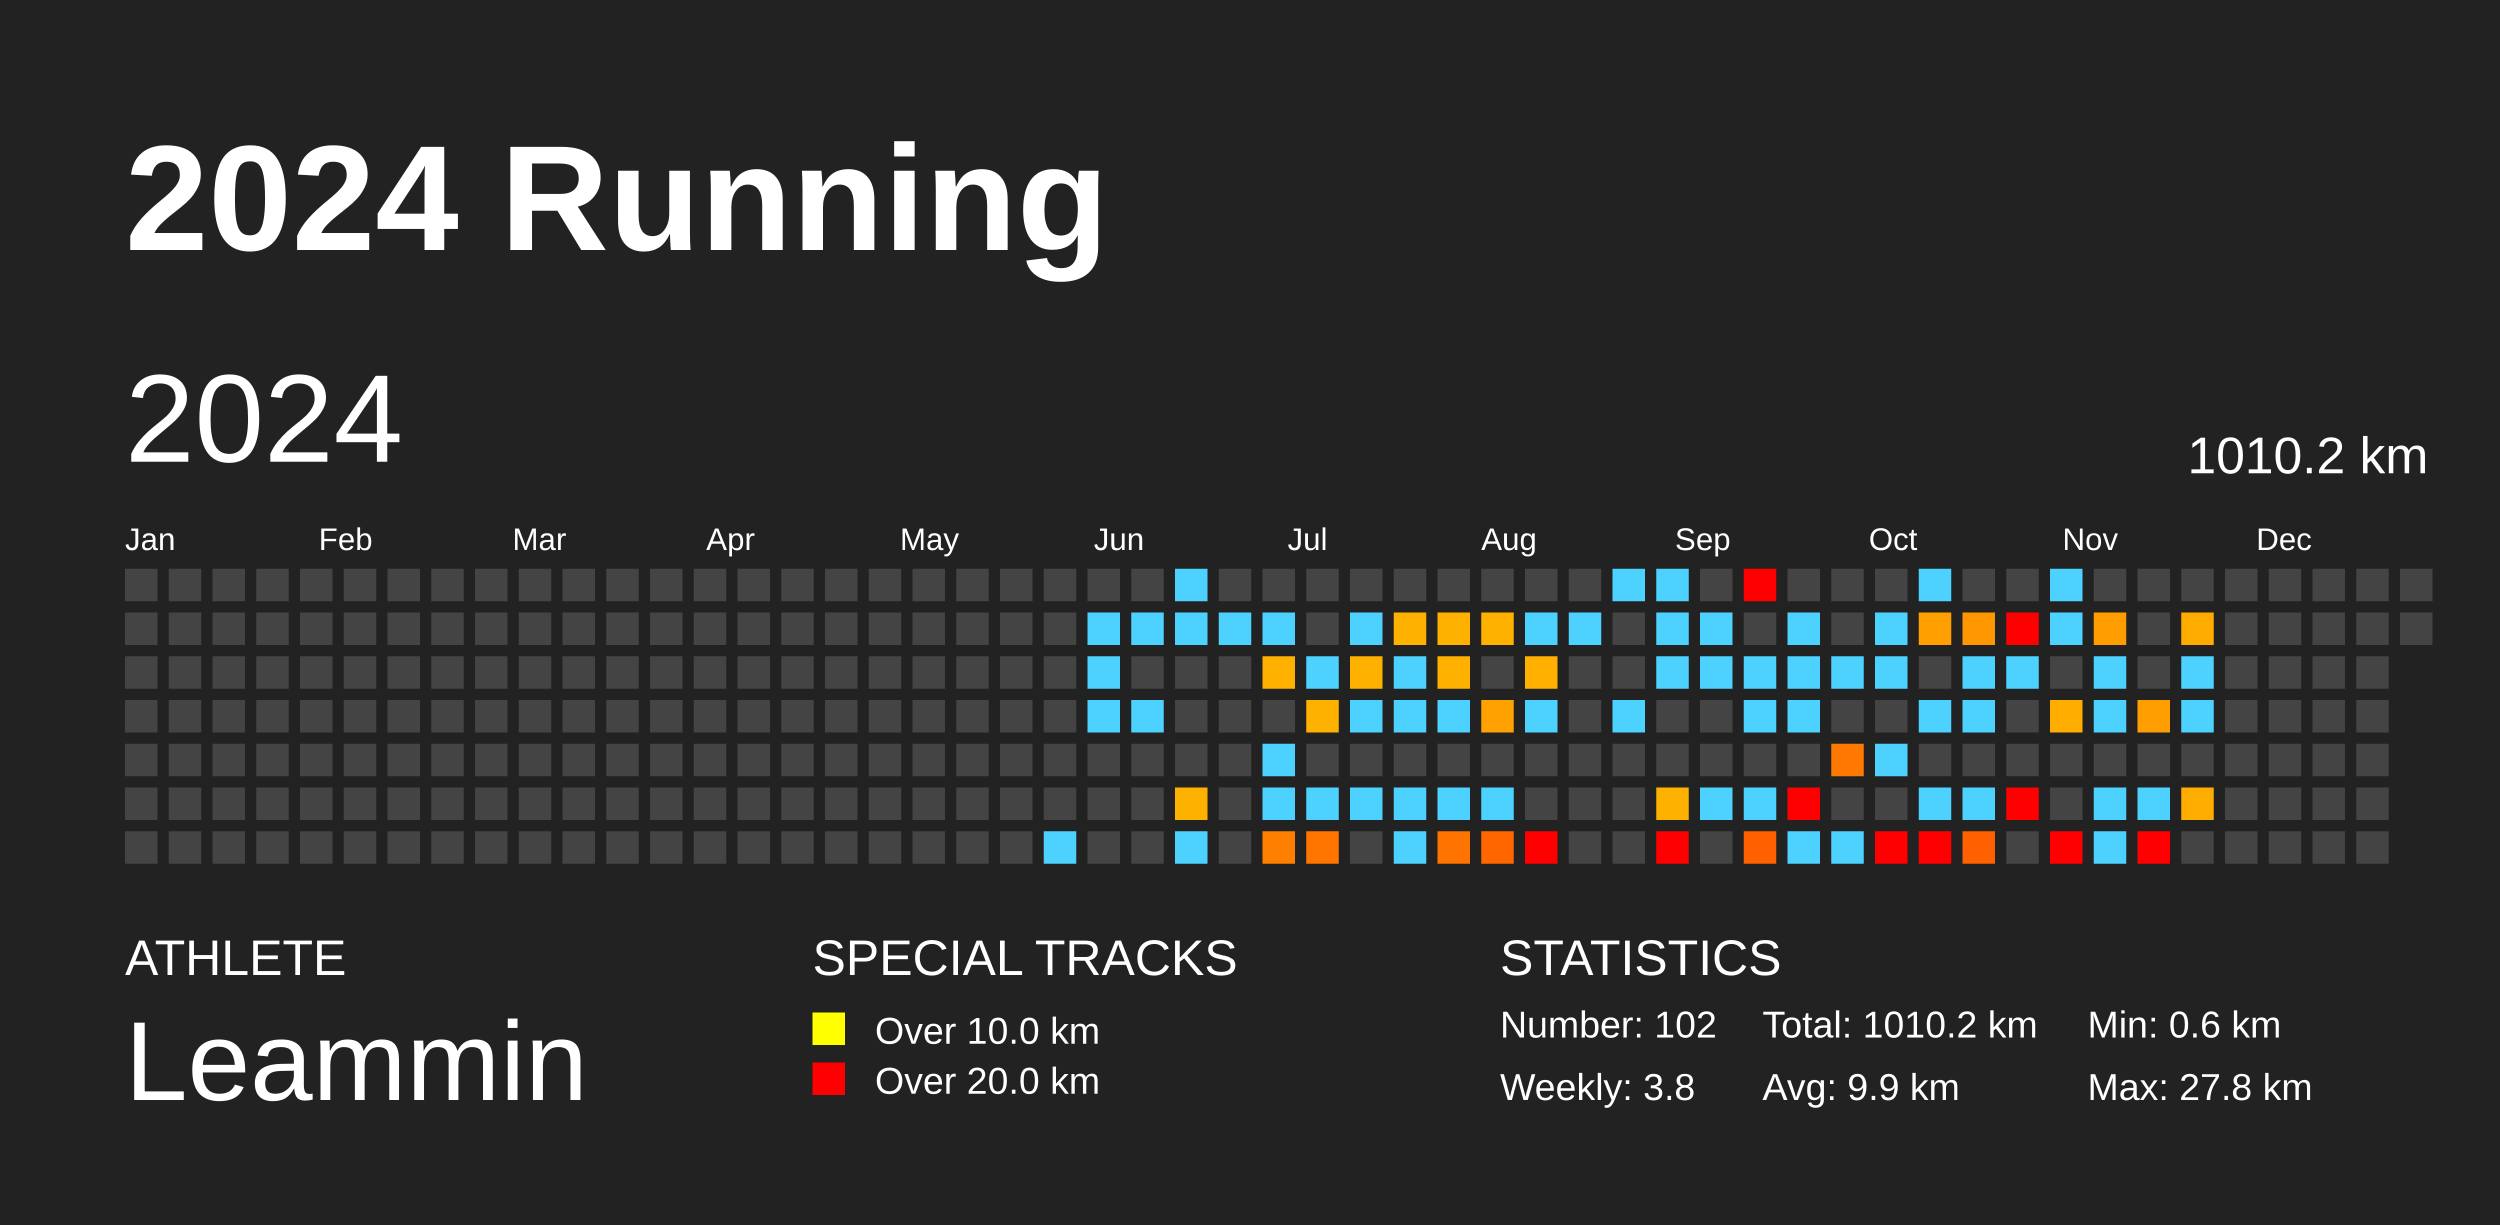
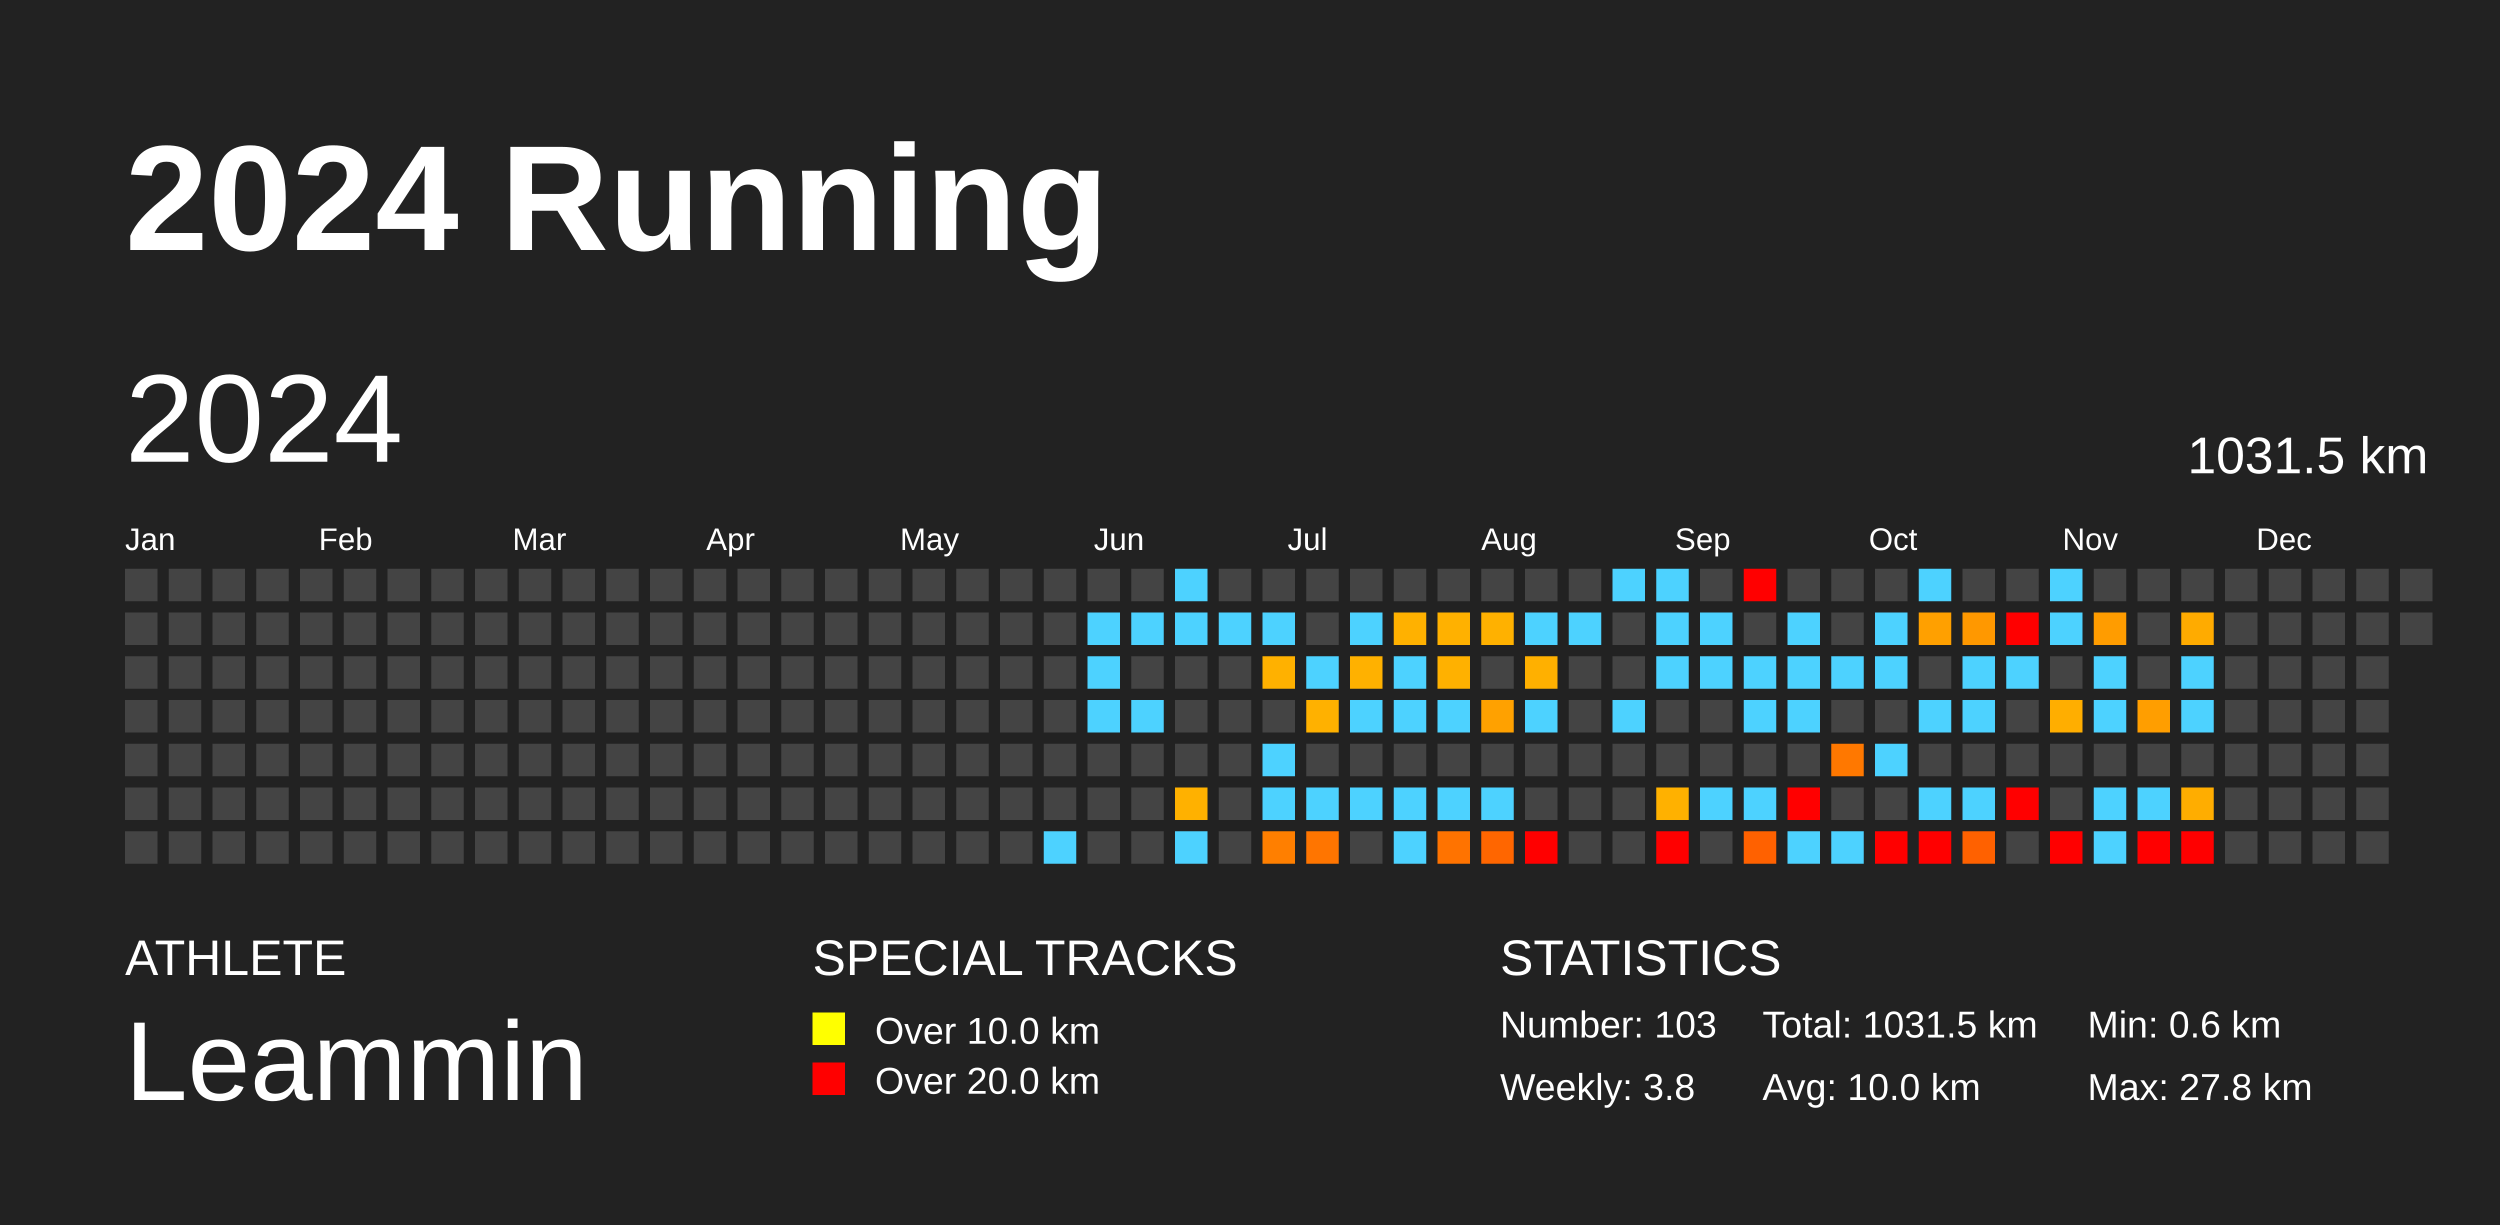
<svg xmlns="http://www.w3.org/2000/svg" baseProfile="full" height="98mm" version="1.1" viewBox="0,0,200,98" width="200mm">
  <defs />
  <rect fill="#222222" height="98" width="200" x="0" y="0" />
  <text fill="#FFFFFF" style="font-size:12px; font-family:Arial; font-weight:bold;" x="10" y="20">2024 Running</text>
  <text fill="#FFFFFF" style="font-size:4px; font-family:Arial" x="10" y="78">ATHLETE</text>
  <text fill="#FFFFFF" style="font-size:9px; font-family:Arial" x="10" y="88">Leammin</text>
  <text fill="#FFFFFF" style="font-size:4px; font-family:Arial" x="65" y="78">SPECIAL TRACKS</text>
  <rect fill="yellow" height="2.6" width="2.6" x="65" y="81" />
  <text fill="#FFFFFF" style="font-size:3px; font-family:Arial" x="70" y="83.5">Over 10.0 km</text>
  <rect fill="red" height="2.6" width="2.6" x="65" y="85" />
  <text fill="#FFFFFF" style="font-size:3px; font-family:Arial" x="70" y="87.5">Over 20.0 km</text>
  <text fill="#FFFFFF" style="font-size:4px; font-family:Arial" x="120" y="78">STATISTICS</text>
-   <text fill="#FFFFFF" style="font-size:3px; font-family:Arial" x="120" y="83">Number: 102</text>
+   <text fill="#FFFFFF" style="font-size:3px; font-family:Arial" x="120" y="83">Number: 103</text>
  <text fill="#FFFFFF" style="font-size:3px; font-family:Arial" x="120" y="88">Weekly: 3.8</text>
-   <text fill="#FFFFFF" style="font-size:3px; font-family:Arial" x="141" y="83">Total: 1010.2 km</text>
-   <text fill="#FFFFFF" style="font-size:3px; font-family:Arial" x="141" y="88">Avg: 9.9 km</text>
+   <text fill="#FFFFFF" style="font-size:3px; font-family:Arial" x="141" y="83">Total: 1031.5 km</text>
+   <text fill="#FFFFFF" style="font-size:3px; font-family:Arial" x="141" y="88">Avg: 10.0 km</text>
  <text fill="#FFFFFF" style="font-size:3px; font-family:Arial" x="167" y="83">Min: 0.6 km</text>
  <text fill="#FFFFFF" style="font-size:3px; font-family:Arial" x="167" y="88">Max: 27.8 km</text>
  <text dominant-baseline="hanging" fill="#FFFFFF" style="font-size:10.0px; font-family:Arial;" x="10" y="30">2024</text>
-   <text dominant-baseline="hanging" fill="#FFFFFF" style="font-size:4.125px; font-family:Arial;" x="175" y="35">1010.2 km</text>
+   <text dominant-baseline="hanging" fill="#FFFFFF" style="font-size:4.125px; font-family:Arial;" x="175" y="35">1031.5 km</text>
  <text fill="#FFFFFF" style="font-size:2.5px; font-family:Arial" x="10.0" y="44">Jan</text>
  <text fill="#FFFFFF" style="font-size:2.5px; font-family:Arial" x="25.5" y="44">Feb</text>
  <text fill="#FFFFFF" style="font-size:2.5px; font-family:Arial" x="41.0" y="44">Mar</text>
  <text fill="#FFFFFF" style="font-size:2.5px; font-family:Arial" x="56.5" y="44">Apr</text>
  <text fill="#FFFFFF" style="font-size:2.5px; font-family:Arial" x="72.0" y="44">May</text>
  <text fill="#FFFFFF" style="font-size:2.5px; font-family:Arial" x="87.5" y="44">Jun</text>
  <text fill="#FFFFFF" style="font-size:2.5px; font-family:Arial" x="103.0" y="44">Jul</text>
  <text fill="#FFFFFF" style="font-size:2.5px; font-family:Arial" x="118.5" y="44">Aug</text>
  <text fill="#FFFFFF" style="font-size:2.5px; font-family:Arial" x="134.0" y="44">Sep</text>
  <text fill="#FFFFFF" style="font-size:2.5px; font-family:Arial" x="149.5" y="44">Oct</text>
  <text fill="#FFFFFF" style="font-size:2.5px; font-family:Arial" x="165.0" y="44">Nov</text>
  <text fill="#FFFFFF" style="font-size:2.5px; font-family:Arial" x="180.5" y="44">Dec</text>
  <rect fill="#444444" height="2.6" width="2.6" x="10.0" y="45.5" />
  <rect fill="#444444" height="2.6" width="2.6" x="10.0" y="49.0" />
  <rect fill="#444444" height="2.6" width="2.6" x="10.0" y="52.5" />
  <rect fill="#444444" height="2.6" width="2.6" x="10.0" y="56.0" />
  <rect fill="#444444" height="2.6" width="2.6" x="10.0" y="59.5" />
  <rect fill="#444444" height="2.6" width="2.6" x="10.0" y="63.0" />
  <rect fill="#444444" height="2.6" width="2.6" x="10.0" y="66.5" />
  <rect fill="#444444" height="2.6" width="2.6" x="13.5" y="45.5" />
  <rect fill="#444444" height="2.6" width="2.6" x="13.5" y="49.0" />
  <rect fill="#444444" height="2.6" width="2.6" x="13.5" y="52.5" />
  <rect fill="#444444" height="2.6" width="2.6" x="13.5" y="56.0" />
  <rect fill="#444444" height="2.6" width="2.6" x="13.5" y="59.5" />
  <rect fill="#444444" height="2.6" width="2.6" x="13.5" y="63.0" />
  <rect fill="#444444" height="2.6" width="2.6" x="13.5" y="66.5" />
  <rect fill="#444444" height="2.6" width="2.6" x="17.0" y="45.5" />
  <rect fill="#444444" height="2.6" width="2.6" x="17.0" y="49.0" />
  <rect fill="#444444" height="2.6" width="2.6" x="17.0" y="52.5" />
  <rect fill="#444444" height="2.6" width="2.6" x="17.0" y="56.0" />
  <rect fill="#444444" height="2.6" width="2.6" x="17.0" y="59.5" />
  <rect fill="#444444" height="2.6" width="2.6" x="17.0" y="63.0" />
  <rect fill="#444444" height="2.6" width="2.6" x="17.0" y="66.5" />
  <rect fill="#444444" height="2.6" width="2.6" x="20.5" y="45.5" />
  <rect fill="#444444" height="2.6" width="2.6" x="20.5" y="49.0" />
  <rect fill="#444444" height="2.6" width="2.6" x="20.5" y="52.5" />
  <rect fill="#444444" height="2.6" width="2.6" x="20.5" y="56.0" />
  <rect fill="#444444" height="2.6" width="2.6" x="20.5" y="59.5" />
  <rect fill="#444444" height="2.6" width="2.6" x="20.5" y="63.0" />
  <rect fill="#444444" height="2.6" width="2.6" x="20.5" y="66.5" />
  <rect fill="#444444" height="2.6" width="2.6" x="24.0" y="45.5" />
  <rect fill="#444444" height="2.6" width="2.6" x="24.0" y="49.0" />
  <rect fill="#444444" height="2.6" width="2.6" x="24.0" y="52.5" />
  <rect fill="#444444" height="2.6" width="2.6" x="24.0" y="56.0" />
  <rect fill="#444444" height="2.6" width="2.6" x="24.0" y="59.5" />
  <rect fill="#444444" height="2.6" width="2.6" x="24.0" y="63.0" />
  <rect fill="#444444" height="2.6" width="2.6" x="24.0" y="66.5" />
  <rect fill="#444444" height="2.6" width="2.6" x="27.5" y="45.5" />
  <rect fill="#444444" height="2.6" width="2.6" x="27.5" y="49.0" />
  <rect fill="#444444" height="2.6" width="2.6" x="27.5" y="52.5" />
  <rect fill="#444444" height="2.6" width="2.6" x="27.5" y="56.0" />
  <rect fill="#444444" height="2.6" width="2.6" x="27.5" y="59.5" />
  <rect fill="#444444" height="2.6" width="2.6" x="27.5" y="63.0" />
  <rect fill="#444444" height="2.6" width="2.6" x="27.5" y="66.5" />
  <rect fill="#444444" height="2.6" width="2.6" x="31.0" y="45.5" />
  <rect fill="#444444" height="2.6" width="2.6" x="31.0" y="49.0" />
  <rect fill="#444444" height="2.6" width="2.6" x="31.0" y="52.5" />
  <rect fill="#444444" height="2.6" width="2.6" x="31.0" y="56.0" />
  <rect fill="#444444" height="2.6" width="2.6" x="31.0" y="59.5" />
  <rect fill="#444444" height="2.6" width="2.6" x="31.0" y="63.0" />
  <rect fill="#444444" height="2.6" width="2.6" x="31.0" y="66.5" />
  <rect fill="#444444" height="2.6" width="2.6" x="34.5" y="45.5" />
  <rect fill="#444444" height="2.6" width="2.6" x="34.5" y="49.0" />
  <rect fill="#444444" height="2.6" width="2.6" x="34.5" y="52.5" />
  <rect fill="#444444" height="2.6" width="2.6" x="34.5" y="56.0" />
  <rect fill="#444444" height="2.6" width="2.6" x="34.5" y="59.5" />
  <rect fill="#444444" height="2.6" width="2.6" x="34.5" y="63.0" />
  <rect fill="#444444" height="2.6" width="2.6" x="34.5" y="66.5" />
  <rect fill="#444444" height="2.6" width="2.6" x="38.0" y="45.5" />
  <rect fill="#444444" height="2.6" width="2.6" x="38.0" y="49.0" />
  <rect fill="#444444" height="2.6" width="2.6" x="38.0" y="52.5" />
  <rect fill="#444444" height="2.6" width="2.6" x="38.0" y="56.0" />
  <rect fill="#444444" height="2.6" width="2.6" x="38.0" y="59.5" />
  <rect fill="#444444" height="2.6" width="2.6" x="38.0" y="63.0" />
  <rect fill="#444444" height="2.6" width="2.6" x="38.0" y="66.5" />
  <rect fill="#444444" height="2.6" width="2.6" x="41.5" y="45.5" />
  <rect fill="#444444" height="2.6" width="2.6" x="41.5" y="49.0" />
  <rect fill="#444444" height="2.6" width="2.6" x="41.5" y="52.5" />
  <rect fill="#444444" height="2.6" width="2.6" x="41.5" y="56.0" />
  <rect fill="#444444" height="2.6" width="2.6" x="41.5" y="59.5" />
  <rect fill="#444444" height="2.6" width="2.6" x="41.5" y="63.0" />
  <rect fill="#444444" height="2.6" width="2.6" x="41.5" y="66.5" />
  <rect fill="#444444" height="2.6" width="2.6" x="45.0" y="45.5" />
  <rect fill="#444444" height="2.6" width="2.6" x="45.0" y="49.0" />
  <rect fill="#444444" height="2.6" width="2.6" x="45.0" y="52.5" />
  <rect fill="#444444" height="2.6" width="2.6" x="45.0" y="56.0" />
  <rect fill="#444444" height="2.6" width="2.6" x="45.0" y="59.5" />
  <rect fill="#444444" height="2.6" width="2.6" x="45.0" y="63.0" />
  <rect fill="#444444" height="2.6" width="2.6" x="45.0" y="66.5" />
  <rect fill="#444444" height="2.6" width="2.6" x="48.5" y="45.5" />
  <rect fill="#444444" height="2.6" width="2.6" x="48.5" y="49.0" />
  <rect fill="#444444" height="2.6" width="2.6" x="48.5" y="52.5" />
  <rect fill="#444444" height="2.6" width="2.6" x="48.5" y="56.0" />
  <rect fill="#444444" height="2.6" width="2.6" x="48.5" y="59.5" />
  <rect fill="#444444" height="2.6" width="2.6" x="48.5" y="63.0" />
  <rect fill="#444444" height="2.6" width="2.6" x="48.5" y="66.5" />
  <rect fill="#444444" height="2.6" width="2.6" x="52.0" y="45.5" />
  <rect fill="#444444" height="2.6" width="2.6" x="52.0" y="49.0" />
  <rect fill="#444444" height="2.6" width="2.6" x="52.0" y="52.5" />
  <rect fill="#444444" height="2.6" width="2.6" x="52.0" y="56.0" />
  <rect fill="#444444" height="2.6" width="2.6" x="52.0" y="59.5" />
  <rect fill="#444444" height="2.6" width="2.6" x="52.0" y="63.0" />
  <rect fill="#444444" height="2.6" width="2.6" x="52.0" y="66.5" />
  <rect fill="#444444" height="2.6" width="2.6" x="55.5" y="45.5" />
  <rect fill="#444444" height="2.6" width="2.6" x="55.5" y="49.0" />
  <rect fill="#444444" height="2.6" width="2.6" x="55.5" y="52.5" />
  <rect fill="#444444" height="2.6" width="2.6" x="55.5" y="56.0" />
  <rect fill="#444444" height="2.6" width="2.6" x="55.5" y="59.5" />
  <rect fill="#444444" height="2.6" width="2.6" x="55.5" y="63.0" />
  <rect fill="#444444" height="2.6" width="2.6" x="55.5" y="66.5" />
  <rect fill="#444444" height="2.6" width="2.6" x="59.0" y="45.5" />
  <rect fill="#444444" height="2.6" width="2.6" x="59.0" y="49.0" />
  <rect fill="#444444" height="2.6" width="2.6" x="59.0" y="52.5" />
  <rect fill="#444444" height="2.6" width="2.6" x="59.0" y="56.0" />
  <rect fill="#444444" height="2.6" width="2.6" x="59.0" y="59.5" />
  <rect fill="#444444" height="2.6" width="2.6" x="59.0" y="63.0" />
  <rect fill="#444444" height="2.6" width="2.6" x="59.0" y="66.5" />
  <rect fill="#444444" height="2.6" width="2.6" x="62.5" y="45.5" />
  <rect fill="#444444" height="2.6" width="2.6" x="62.5" y="49.0" />
  <rect fill="#444444" height="2.6" width="2.6" x="62.5" y="52.5" />
  <rect fill="#444444" height="2.6" width="2.6" x="62.5" y="56.0" />
  <rect fill="#444444" height="2.6" width="2.6" x="62.5" y="59.5" />
  <rect fill="#444444" height="2.6" width="2.6" x="62.5" y="63.0" />
  <rect fill="#444444" height="2.6" width="2.6" x="62.5" y="66.5" />
  <rect fill="#444444" height="2.6" width="2.6" x="66.0" y="45.5" />
  <rect fill="#444444" height="2.6" width="2.6" x="66.0" y="49.0" />
  <rect fill="#444444" height="2.6" width="2.6" x="66.0" y="52.5" />
  <rect fill="#444444" height="2.6" width="2.6" x="66.0" y="56.0" />
  <rect fill="#444444" height="2.6" width="2.6" x="66.0" y="59.5" />
  <rect fill="#444444" height="2.6" width="2.6" x="66.0" y="63.0" />
  <rect fill="#444444" height="2.6" width="2.6" x="66.0" y="66.5" />
  <rect fill="#444444" height="2.6" width="2.6" x="69.5" y="45.5" />
  <rect fill="#444444" height="2.6" width="2.6" x="69.5" y="49.0" />
  <rect fill="#444444" height="2.6" width="2.6" x="69.5" y="52.5" />
  <rect fill="#444444" height="2.6" width="2.6" x="69.5" y="56.0" />
  <rect fill="#444444" height="2.6" width="2.6" x="69.5" y="59.5" />
  <rect fill="#444444" height="2.6" width="2.6" x="69.5" y="63.0" />
  <rect fill="#444444" height="2.6" width="2.6" x="69.5" y="66.5" />
  <rect fill="#444444" height="2.6" width="2.6" x="73.0" y="45.5" />
  <rect fill="#444444" height="2.6" width="2.6" x="73.0" y="49.0" />
  <rect fill="#444444" height="2.6" width="2.6" x="73.0" y="52.5" />
  <rect fill="#444444" height="2.6" width="2.6" x="73.0" y="56.0" />
  <rect fill="#444444" height="2.6" width="2.6" x="73.0" y="59.5" />
  <rect fill="#444444" height="2.6" width="2.6" x="73.0" y="63.0" />
  <rect fill="#444444" height="2.6" width="2.6" x="73.0" y="66.5" />
  <rect fill="#444444" height="2.6" width="2.6" x="76.5" y="45.5" />
  <rect fill="#444444" height="2.6" width="2.6" x="76.5" y="49.0" />
  <rect fill="#444444" height="2.6" width="2.6" x="76.5" y="52.5" />
  <rect fill="#444444" height="2.6" width="2.6" x="76.5" y="56.0" />
  <rect fill="#444444" height="2.6" width="2.6" x="76.5" y="59.5" />
  <rect fill="#444444" height="2.6" width="2.6" x="76.5" y="63.0" />
  <rect fill="#444444" height="2.6" width="2.6" x="76.5" y="66.5" />
  <rect fill="#444444" height="2.6" width="2.6" x="80.0" y="45.5" />
  <rect fill="#444444" height="2.6" width="2.6" x="80.0" y="49.0" />
  <rect fill="#444444" height="2.6" width="2.6" x="80.0" y="52.5" />
  <rect fill="#444444" height="2.6" width="2.6" x="80.0" y="56.0" />
  <rect fill="#444444" height="2.6" width="2.6" x="80.0" y="59.5" />
  <rect fill="#444444" height="2.6" width="2.6" x="80.0" y="63.0" />
  <rect fill="#444444" height="2.6" width="2.6" x="80.0" y="66.5" />
  <rect fill="#444444" height="2.6" width="2.6" x="83.5" y="45.5" />
  <rect fill="#444444" height="2.6" width="2.6" x="83.5" y="49.0" />
  <rect fill="#444444" height="2.6" width="2.6" x="83.5" y="52.5" />
  <rect fill="#444444" height="2.6" width="2.6" x="83.5" y="56.0" />
  <rect fill="#444444" height="2.6" width="2.6" x="83.5" y="59.5" />
  <rect fill="#444444" height="2.6" width="2.6" x="83.5" y="63.0" />
  <rect fill="#4dd2ff" height="2.6" width="2.6" x="83.5" y="66.5" />
  <rect fill="#444444" height="2.6" width="2.6" x="87.0" y="45.5" />
  <rect fill="#4dd2ff" height="2.6" width="2.6" x="87.0" y="49.0" />
  <rect fill="#4dd2ff" height="2.6" width="2.6" x="87.0" y="52.5" />
  <rect fill="#4dd2ff" height="2.6" width="2.6" x="87.0" y="56.0" />
  <rect fill="#444444" height="2.6" width="2.6" x="87.0" y="59.5" />
  <rect fill="#444444" height="2.6" width="2.6" x="87.0" y="63.0" />
  <rect fill="#444444" height="2.6" width="2.6" x="87.0" y="66.5" />
  <rect fill="#444444" height="2.6" width="2.6" x="90.5" y="45.5" />
  <rect fill="#4dd2ff" height="2.6" width="2.6" x="90.5" y="49.0" />
  <rect fill="#444444" height="2.6" width="2.6" x="90.5" y="52.5" />
  <rect fill="#4dd2ff" height="2.6" width="2.6" x="90.5" y="56.0" />
  <rect fill="#444444" height="2.6" width="2.6" x="90.5" y="59.5" />
  <rect fill="#444444" height="2.6" width="2.6" x="90.5" y="63.0" />
  <rect fill="#444444" height="2.6" width="2.6" x="90.5" y="66.5" />
  <rect fill="#4dd2ff" height="2.6" width="2.6" x="94.0" y="45.5" />
  <rect fill="#4dd2ff" height="2.6" width="2.6" x="94.0" y="49.0" />
  <rect fill="#444444" height="2.6" width="2.6" x="94.0" y="52.5" />
  <rect fill="#444444" height="2.6" width="2.6" x="94.0" y="56.0" />
  <rect fill="#444444" height="2.6" width="2.6" x="94.0" y="59.5" />
  <rect fill="#ffb100" height="2.6" width="2.6" x="94.0" y="63.0" />
  <rect fill="#4dd2ff" height="2.6" width="2.6" x="94.0" y="66.5" />
  <rect fill="#444444" height="2.6" width="2.6" x="97.5" y="45.5" />
  <rect fill="#4dd2ff" height="2.6" width="2.6" x="97.5" y="49.0" />
  <rect fill="#444444" height="2.6" width="2.6" x="97.5" y="52.5" />
  <rect fill="#444444" height="2.6" width="2.6" x="97.5" y="56.0" />
  <rect fill="#444444" height="2.6" width="2.6" x="97.5" y="59.5" />
  <rect fill="#444444" height="2.6" width="2.6" x="97.5" y="63.0" />
  <rect fill="#444444" height="2.6" width="2.6" x="97.5" y="66.5" />
  <rect fill="#444444" height="2.6" width="2.6" x="101.0" y="45.5" />
  <rect fill="#4dd2ff" height="2.6" width="2.6" x="101.0" y="49.0" />
  <rect fill="#ffb100" height="2.6" width="2.6" x="101.0" y="52.5" />
  <rect fill="#444444" height="2.6" width="2.6" x="101.0" y="56.0" />
  <rect fill="#4dd2ff" height="2.6" width="2.6" x="101.0" y="59.5" />
  <rect fill="#4dd2ff" height="2.6" width="2.6" x="101.0" y="63.0" />
  <rect fill="#ff7f00" height="2.6" width="2.6" x="101.0" y="66.5" />
  <rect fill="#444444" height="2.6" width="2.6" x="104.5" y="45.5" />
  <rect fill="#444444" height="2.6" width="2.6" x="104.5" y="49.0" />
  <rect fill="#4dd2ff" height="2.6" width="2.6" x="104.5" y="52.5" />
  <rect fill="#ffb100" height="2.6" width="2.6" x="104.5" y="56.0" />
  <rect fill="#444444" height="2.6" width="2.6" x="104.5" y="59.5" />
  <rect fill="#4dd2ff" height="2.6" width="2.6" x="104.5" y="63.0" />
  <rect fill="#ff7500" height="2.6" width="2.6" x="104.5" y="66.5" />
  <rect fill="#444444" height="2.6" width="2.6" x="108.0" y="45.5" />
  <rect fill="#4dd2ff" height="2.6" width="2.6" x="108.0" y="49.0" />
  <rect fill="#ffb100" height="2.6" width="2.6" x="108.0" y="52.5" />
  <rect fill="#4dd2ff" height="2.6" width="2.6" x="108.0" y="56.0" />
  <rect fill="#444444" height="2.6" width="2.6" x="108.0" y="59.5" />
  <rect fill="#4dd2ff" height="2.6" width="2.6" x="108.0" y="63.0" />
  <rect fill="#444444" height="2.6" width="2.6" x="108.0" y="66.5" />
  <rect fill="#444444" height="2.6" width="2.6" x="111.5" y="45.5" />
  <rect fill="#ffb100" height="2.6" width="2.6" x="111.5" y="49.0" />
  <rect fill="#4dd2ff" height="2.6" width="2.6" x="111.5" y="52.5" />
  <rect fill="#4dd2ff" height="2.6" width="2.6" x="111.5" y="56.0" />
  <rect fill="#444444" height="2.6" width="2.6" x="111.5" y="59.5" />
  <rect fill="#4dd2ff" height="2.6" width="2.6" x="111.5" y="63.0" />
  <rect fill="#4dd2ff" height="2.6" width="2.6" x="111.5" y="66.5" />
  <rect fill="#444444" height="2.6" width="2.6" x="115.0" y="45.5" />
  <rect fill="#ffb100" height="2.6" width="2.6" x="115.0" y="49.0" />
  <rect fill="#ffb100" height="2.6" width="2.6" x="115.0" y="52.5" />
  <rect fill="#4dd2ff" height="2.6" width="2.6" x="115.0" y="56.0" />
  <rect fill="#444444" height="2.6" width="2.6" x="115.0" y="59.5" />
  <rect fill="#4dd2ff" height="2.6" width="2.6" x="115.0" y="63.0" />
  <rect fill="#ff7300" height="2.6" width="2.6" x="115.0" y="66.5" />
  <rect fill="#444444" height="2.6" width="2.6" x="118.5" y="45.5" />
  <rect fill="#ffb100" height="2.6" width="2.6" x="118.5" y="49.0" />
  <rect fill="#444444" height="2.6" width="2.6" x="118.5" y="52.5" />
  <rect fill="#ffa100" height="2.6" width="2.6" x="118.5" y="56.0" />
  <rect fill="#444444" height="2.6" width="2.6" x="118.5" y="59.5" />
  <rect fill="#4dd2ff" height="2.6" width="2.6" x="118.5" y="63.0" />
  <rect fill="#ff6600" height="2.6" width="2.6" x="118.5" y="66.5" />
  <rect fill="#444444" height="2.6" width="2.6" x="122.0" y="45.5" />
  <rect fill="#4dd2ff" height="2.6" width="2.6" x="122.0" y="49.0" />
  <rect fill="#ffb000" height="2.6" width="2.6" x="122.0" y="52.5" />
  <rect fill="#4dd2ff" height="2.6" width="2.6" x="122.0" y="56.0" />
  <rect fill="#444444" height="2.6" width="2.6" x="122.0" y="59.5" />
  <rect fill="#444444" height="2.6" width="2.6" x="122.0" y="63.0" />
  <rect fill="red" height="2.6" width="2.6" x="122.0" y="66.5" />
  <rect fill="#444444" height="2.6" width="2.6" x="125.5" y="45.5" />
  <rect fill="#4dd2ff" height="2.6" width="2.6" x="125.5" y="49.0" />
  <rect fill="#444444" height="2.6" width="2.6" x="125.5" y="52.5" />
  <rect fill="#444444" height="2.6" width="2.6" x="125.5" y="56.0" />
  <rect fill="#444444" height="2.6" width="2.6" x="125.5" y="59.5" />
  <rect fill="#444444" height="2.6" width="2.6" x="125.5" y="63.0" />
  <rect fill="#444444" height="2.6" width="2.6" x="125.5" y="66.5" />
  <rect fill="#4dd2ff" height="2.6" width="2.6" x="129.0" y="45.5" />
  <rect fill="#444444" height="2.6" width="2.6" x="129.0" y="49.0" />
  <rect fill="#444444" height="2.6" width="2.6" x="129.0" y="52.5" />
  <rect fill="#4dd2ff" height="2.6" width="2.6" x="129.0" y="56.0" />
  <rect fill="#444444" height="2.6" width="2.6" x="129.0" y="59.5" />
  <rect fill="#444444" height="2.6" width="2.6" x="129.0" y="63.0" />
  <rect fill="#444444" height="2.6" width="2.6" x="129.0" y="66.5" />
  <rect fill="#4dd2ff" height="2.6" width="2.6" x="132.5" y="45.5" />
  <rect fill="#4dd2ff" height="2.6" width="2.6" x="132.5" y="49.0" />
  <rect fill="#4dd2ff" height="2.6" width="2.6" x="132.5" y="52.5" />
  <rect fill="#444444" height="2.6" width="2.6" x="132.5" y="56.0" />
  <rect fill="#444444" height="2.6" width="2.6" x="132.5" y="59.5" />
  <rect fill="#ffb100" height="2.6" width="2.6" x="132.5" y="63.0" />
  <rect fill="red" height="2.6" width="2.6" x="132.5" y="66.5" />
  <rect fill="#444444" height="2.6" width="2.6" x="136.0" y="45.5" />
  <rect fill="#4dd2ff" height="2.6" width="2.6" x="136.0" y="49.0" />
  <rect fill="#4dd2ff" height="2.6" width="2.6" x="136.0" y="52.5" />
  <rect fill="#444444" height="2.6" width="2.6" x="136.0" y="56.0" />
  <rect fill="#444444" height="2.6" width="2.6" x="136.0" y="59.5" />
  <rect fill="#4dd2ff" height="2.6" width="2.6" x="136.0" y="63.0" />
  <rect fill="#444444" height="2.6" width="2.6" x="136.0" y="66.5" />
  <rect fill="red" height="2.6" width="2.6" x="139.5" y="45.5" />
  <rect fill="#444444" height="2.6" width="2.6" x="139.5" y="49.0" />
  <rect fill="#4dd2ff" height="2.6" width="2.6" x="139.5" y="52.5" />
  <rect fill="#4dd2ff" height="2.6" width="2.6" x="139.5" y="56.0" />
  <rect fill="#444444" height="2.6" width="2.6" x="139.5" y="59.5" />
  <rect fill="#4dd2ff" height="2.6" width="2.6" x="139.5" y="63.0" />
  <rect fill="#ff6100" height="2.6" width="2.6" x="139.5" y="66.5" />
  <rect fill="#444444" height="2.6" width="2.6" x="143.0" y="45.5" />
  <rect fill="#4dd2ff" height="2.6" width="2.6" x="143.0" y="49.0" />
  <rect fill="#4dd2ff" height="2.6" width="2.6" x="143.0" y="52.5" />
  <rect fill="#4dd2ff" height="2.6" width="2.6" x="143.0" y="56.0" />
  <rect fill="#444444" height="2.6" width="2.6" x="143.0" y="59.5" />
  <rect fill="red" height="2.6" width="2.6" x="143.0" y="63.0" />
  <rect fill="#4dd2ff" height="2.6" width="2.6" x="143.0" y="66.5" />
  <rect fill="#444444" height="2.6" width="2.6" x="146.5" y="45.5" />
  <rect fill="#444444" height="2.6" width="2.6" x="146.5" y="49.0" />
  <rect fill="#4dd2ff" height="2.6" width="2.6" x="146.5" y="52.5" />
  <rect fill="#444444" height="2.6" width="2.6" x="146.5" y="56.0" />
  <rect fill="#ff7800" height="2.6" width="2.6" x="146.5" y="59.5" />
  <rect fill="#444444" height="2.6" width="2.6" x="146.5" y="63.0" />
  <rect fill="#4dd2ff" height="2.6" width="2.6" x="146.5" y="66.5" />
  <rect fill="#444444" height="2.6" width="2.6" x="150.0" y="45.5" />
  <rect fill="#4dd2ff" height="2.6" width="2.6" x="150.0" y="49.0" />
  <rect fill="#4dd2ff" height="2.6" width="2.6" x="150.0" y="52.5" />
  <rect fill="#444444" height="2.6" width="2.6" x="150.0" y="56.0" />
  <rect fill="#4dd2ff" height="2.6" width="2.6" x="150.0" y="59.5" />
  <rect fill="#444444" height="2.6" width="2.6" x="150.0" y="63.0" />
  <rect fill="red" height="2.6" width="2.6" x="150.0" y="66.5" />
  <rect fill="#4dd2ff" height="2.6" width="2.6" x="153.5" y="45.5" />
  <rect fill="#ffa000" height="2.6" width="2.6" x="153.5" y="49.0" />
  <rect fill="#444444" height="2.6" width="2.6" x="153.5" y="52.5" />
  <rect fill="#4dd2ff" height="2.6" width="2.6" x="153.5" y="56.0" />
  <rect fill="#444444" height="2.6" width="2.6" x="153.5" y="59.5" />
  <rect fill="#4dd2ff" height="2.6" width="2.6" x="153.5" y="63.0" />
  <rect fill="red" height="2.6" width="2.6" x="153.5" y="66.5" />
  <rect fill="#444444" height="2.6" width="2.6" x="157.0" y="45.5" />
  <rect fill="#ff9800" height="2.6" width="2.6" x="157.0" y="49.0" />
  <rect fill="#4dd2ff" height="2.6" width="2.6" x="157.0" y="52.5" />
  <rect fill="#4dd2ff" height="2.6" width="2.6" x="157.0" y="56.0" />
  <rect fill="#444444" height="2.6" width="2.6" x="157.0" y="59.5" />
  <rect fill="#4dd2ff" height="2.6" width="2.6" x="157.0" y="63.0" />
  <rect fill="#ff6100" height="2.6" width="2.6" x="157.0" y="66.5" />
  <rect fill="#444444" height="2.6" width="2.6" x="160.5" y="45.5" />
  <rect fill="red" height="2.6" width="2.6" x="160.5" y="49.0" />
  <rect fill="#4dd2ff" height="2.6" width="2.6" x="160.5" y="52.5" />
  <rect fill="#444444" height="2.6" width="2.6" x="160.5" y="56.0" />
  <rect fill="#444444" height="2.6" width="2.6" x="160.5" y="59.5" />
  <rect fill="red" height="2.6" width="2.6" x="160.5" y="63.0" />
  <rect fill="#444444" height="2.6" width="2.6" x="160.5" y="66.5" />
  <rect fill="#4dd2ff" height="2.6" width="2.6" x="164.0" y="45.5" />
  <rect fill="#4dd2ff" height="2.6" width="2.6" x="164.0" y="49.0" />
  <rect fill="#444444" height="2.6" width="2.6" x="164.0" y="52.5" />
  <rect fill="#ffae00" height="2.6" width="2.6" x="164.0" y="56.0" />
  <rect fill="#444444" height="2.6" width="2.6" x="164.0" y="59.5" />
  <rect fill="#444444" height="2.6" width="2.6" x="164.0" y="63.0" />
  <rect fill="red" height="2.6" width="2.6" x="164.0" y="66.5" />
  <rect fill="#444444" height="2.6" width="2.6" x="167.5" y="45.5" />
  <rect fill="#ff9c00" height="2.6" width="2.6" x="167.5" y="49.0" />
  <rect fill="#4dd2ff" height="2.6" width="2.6" x="167.5" y="52.5" />
  <rect fill="#4dd2ff" height="2.6" width="2.6" x="167.5" y="56.0" />
  <rect fill="#444444" height="2.6" width="2.6" x="167.5" y="59.5" />
  <rect fill="#4dd2ff" height="2.6" width="2.6" x="167.5" y="63.0" />
  <rect fill="#4dd2ff" height="2.6" width="2.6" x="167.5" y="66.5" />
  <rect fill="#444444" height="2.6" width="2.6" x="171.0" y="45.5" />
  <rect fill="#444444" height="2.6" width="2.6" x="171.0" y="49.0" />
  <rect fill="#444444" height="2.6" width="2.6" x="171.0" y="52.5" />
  <rect fill="#ff9e00" height="2.6" width="2.6" x="171.0" y="56.0" />
  <rect fill="#444444" height="2.6" width="2.6" x="171.0" y="59.5" />
  <rect fill="#4dd2ff" height="2.6" width="2.6" x="171.0" y="63.0" />
  <rect fill="red" height="2.6" width="2.6" x="171.0" y="66.5" />
  <rect fill="#444444" height="2.6" width="2.6" x="174.5" y="45.5" />
  <rect fill="#ffab00" height="2.6" width="2.6" x="174.5" y="49.0" />
  <rect fill="#4dd2ff" height="2.6" width="2.6" x="174.5" y="52.5" />
  <rect fill="#4dd2ff" height="2.6" width="2.6" x="174.5" y="56.0" />
  <rect fill="#444444" height="2.6" width="2.6" x="174.5" y="59.5" />
  <rect fill="#ffad00" height="2.6" width="2.6" x="174.5" y="63.0" />
-   <rect fill="#444444" height="2.6" width="2.6" x="174.5" y="66.5" />
+   <rect fill="red" height="2.6" width="2.6" x="174.5" y="66.5" />
  <rect fill="#444444" height="2.6" width="2.6" x="178.0" y="45.5" />
  <rect fill="#444444" height="2.6" width="2.6" x="178.0" y="49.0" />
  <rect fill="#444444" height="2.6" width="2.6" x="178.0" y="52.5" />
  <rect fill="#444444" height="2.6" width="2.6" x="178.0" y="56.0" />
  <rect fill="#444444" height="2.6" width="2.6" x="178.0" y="59.5" />
  <rect fill="#444444" height="2.6" width="2.6" x="178.0" y="63.0" />
  <rect fill="#444444" height="2.6" width="2.6" x="178.0" y="66.5" />
  <rect fill="#444444" height="2.6" width="2.6" x="181.5" y="45.5" />
  <rect fill="#444444" height="2.6" width="2.6" x="181.5" y="49.0" />
  <rect fill="#444444" height="2.6" width="2.6" x="181.5" y="52.5" />
  <rect fill="#444444" height="2.6" width="2.6" x="181.5" y="56.0" />
  <rect fill="#444444" height="2.6" width="2.6" x="181.5" y="59.5" />
  <rect fill="#444444" height="2.6" width="2.6" x="181.5" y="63.0" />
  <rect fill="#444444" height="2.6" width="2.6" x="181.5" y="66.5" />
  <rect fill="#444444" height="2.6" width="2.6" x="185.0" y="45.5" />
  <rect fill="#444444" height="2.6" width="2.6" x="185.0" y="49.0" />
  <rect fill="#444444" height="2.6" width="2.6" x="185.0" y="52.5" />
  <rect fill="#444444" height="2.6" width="2.6" x="185.0" y="56.0" />
  <rect fill="#444444" height="2.6" width="2.6" x="185.0" y="59.5" />
  <rect fill="#444444" height="2.6" width="2.6" x="185.0" y="63.0" />
  <rect fill="#444444" height="2.6" width="2.6" x="185.0" y="66.5" />
  <rect fill="#444444" height="2.6" width="2.6" x="188.5" y="45.5" />
  <rect fill="#444444" height="2.6" width="2.6" x="188.5" y="49.0" />
  <rect fill="#444444" height="2.6" width="2.6" x="188.5" y="52.5" />
  <rect fill="#444444" height="2.6" width="2.6" x="188.5" y="56.0" />
  <rect fill="#444444" height="2.6" width="2.6" x="188.5" y="59.5" />
  <rect fill="#444444" height="2.6" width="2.6" x="188.5" y="63.0" />
  <rect fill="#444444" height="2.6" width="2.6" x="188.5" y="66.5" />
  <rect fill="#444444" height="2.6" width="2.6" x="192.0" y="45.5" />
  <rect fill="#444444" height="2.6" width="2.6" x="192.0" y="49.0" />
</svg>
